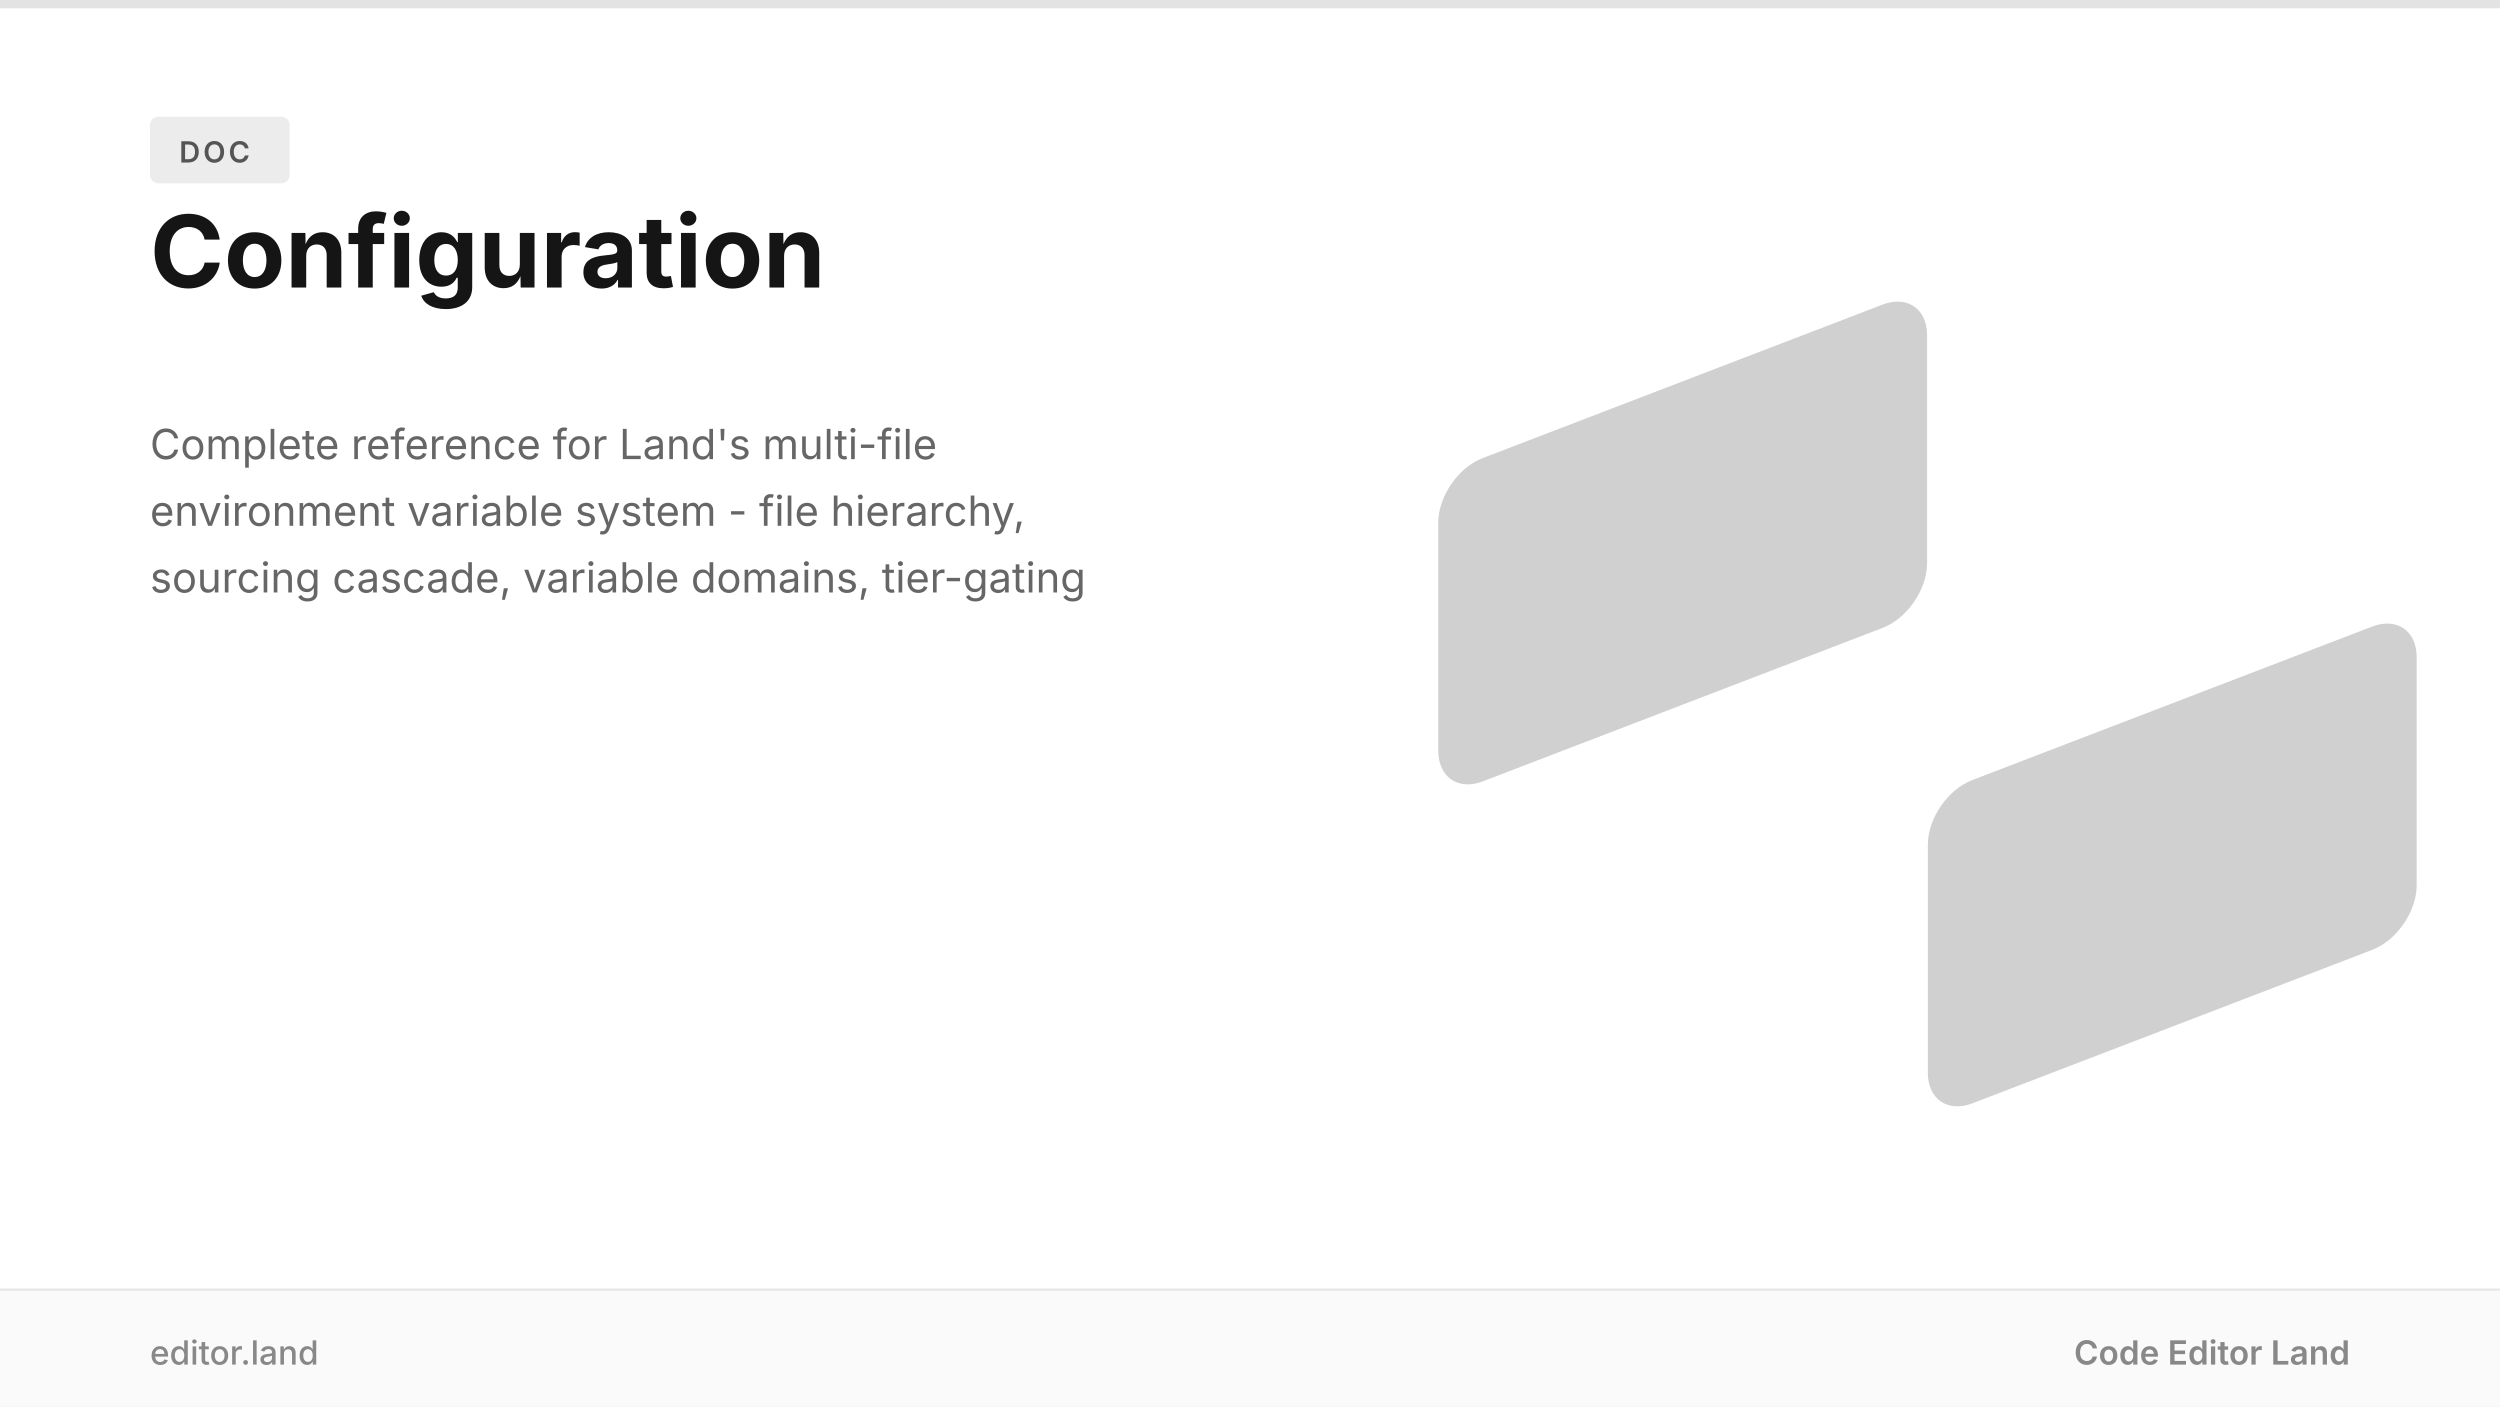
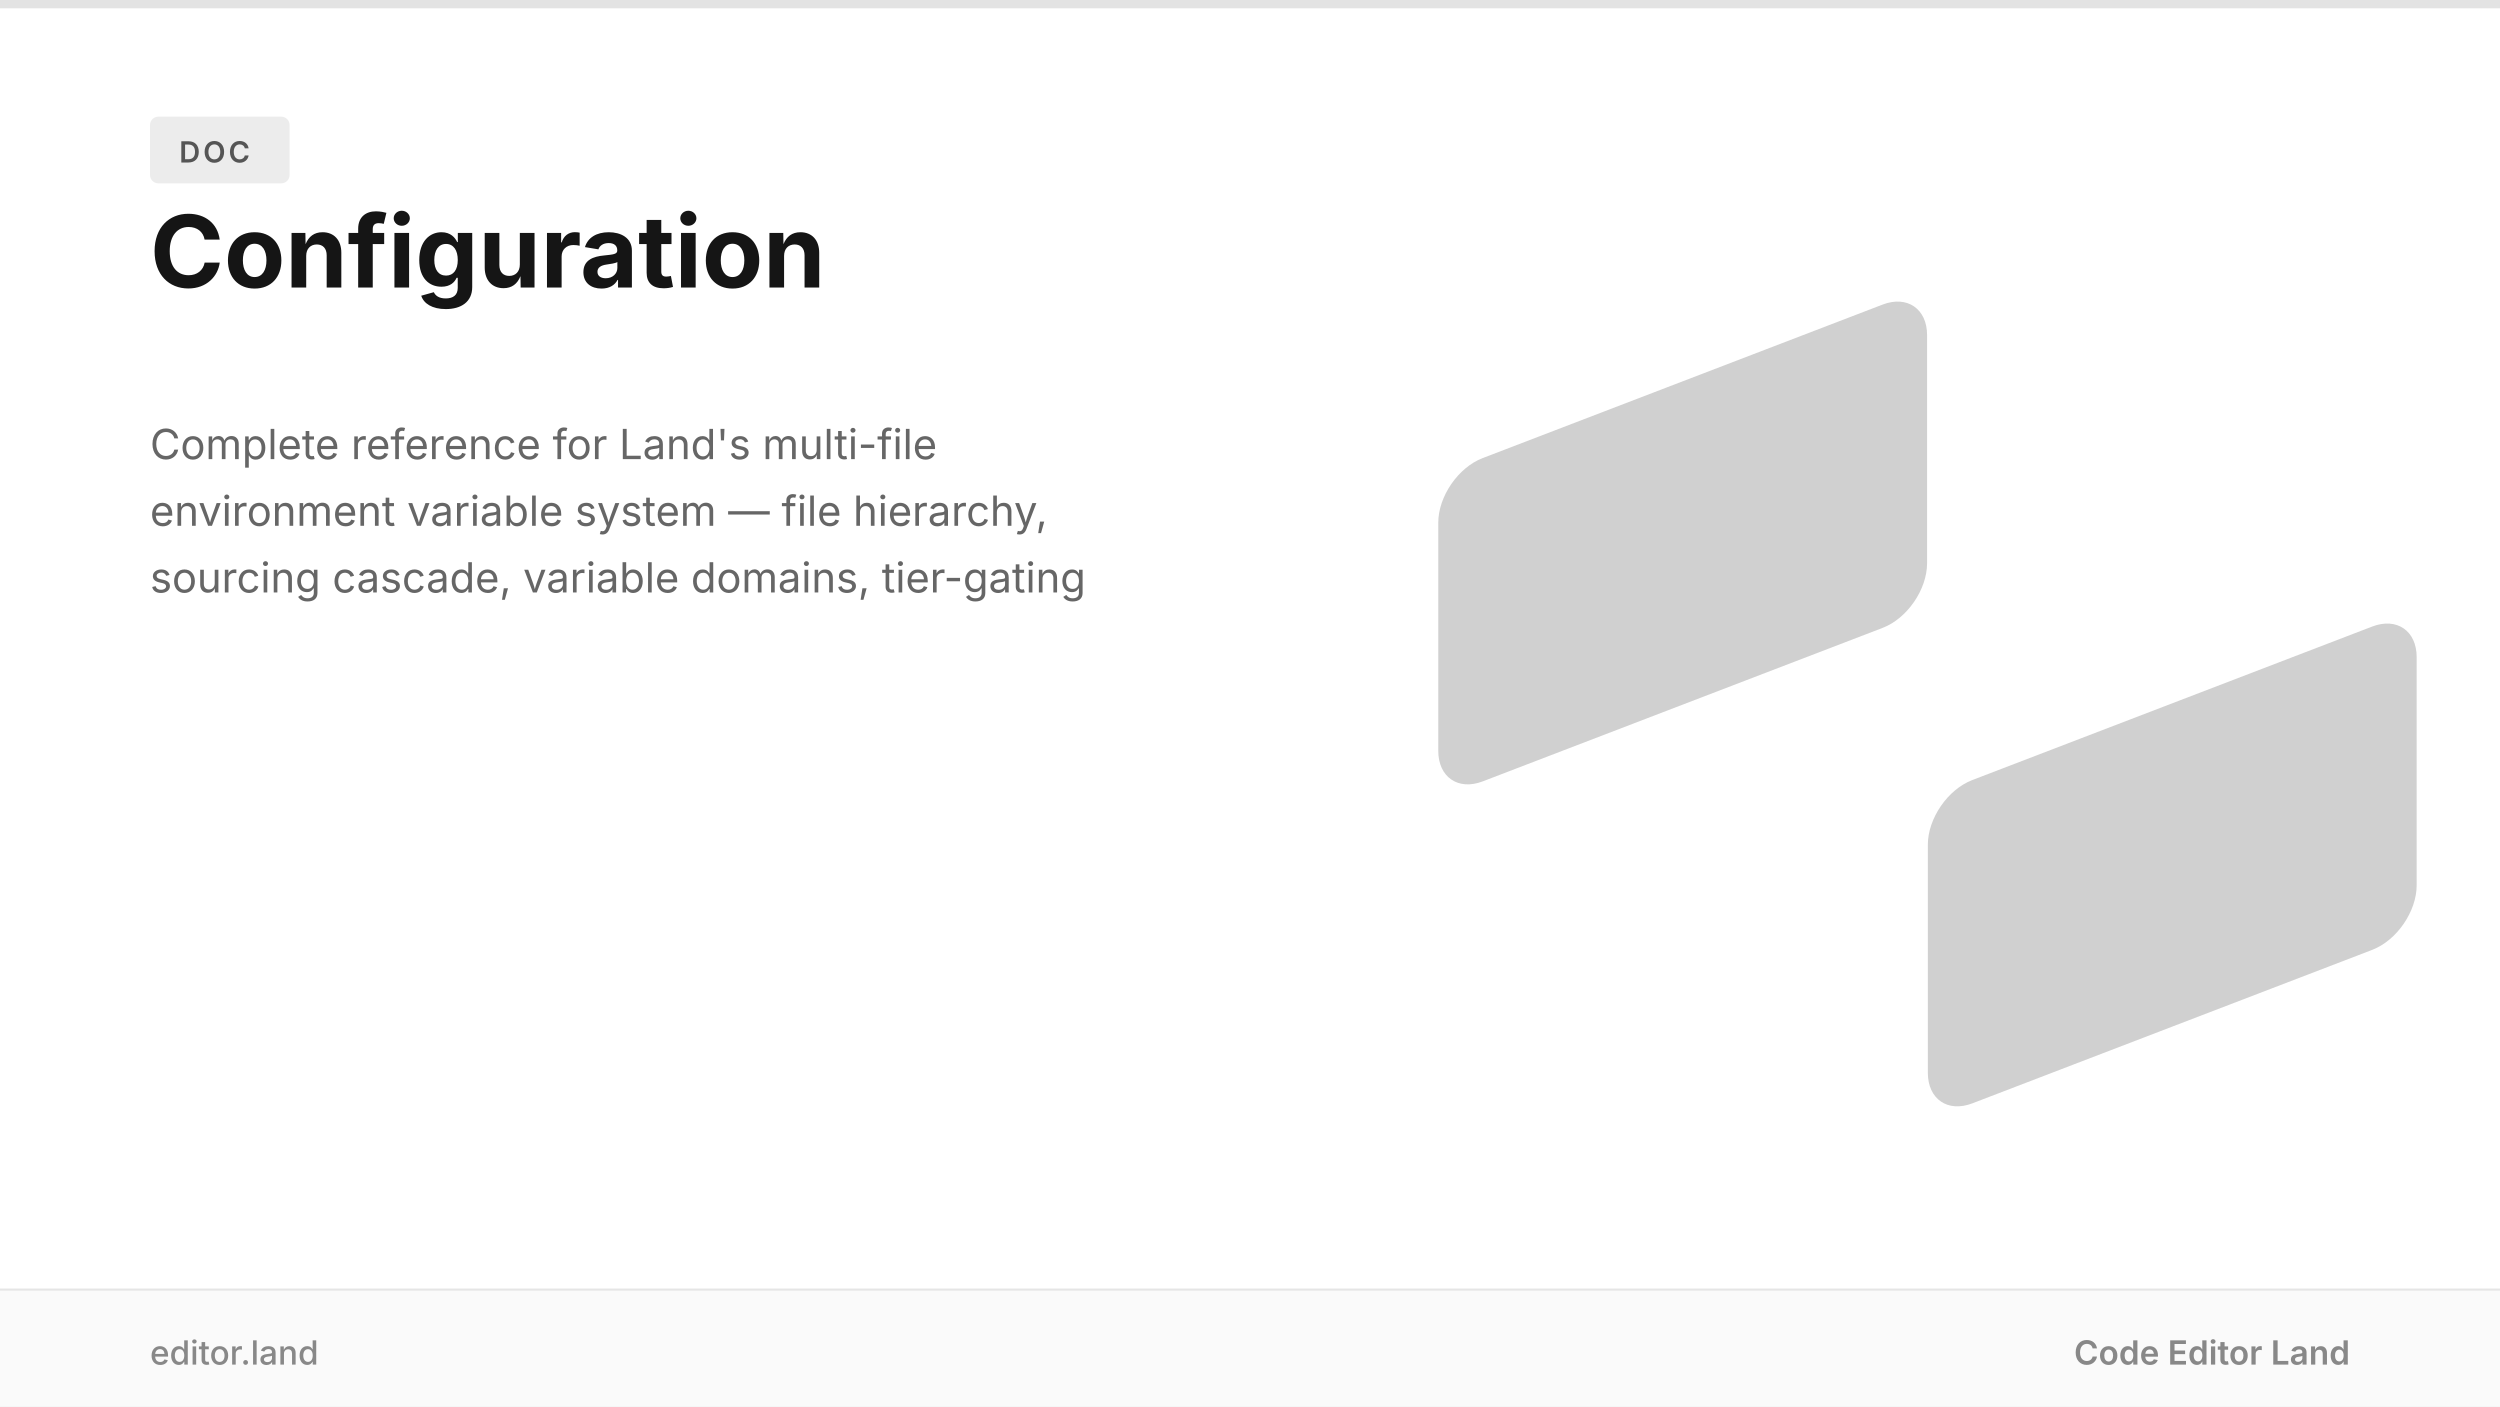
<svg xmlns="http://www.w3.org/2000/svg" width="1200" height="675" viewBox="0 0 1200 675">
  <path fill="#fff" d="M0 0h1200v675H0z" />
  <path fill="#151515" fill-opacity=".12" d="M0 0h1200v4H0z" />
  <rect width="1005.28" height="620.771" fill="#151515" fill-opacity=".2" rx="91.389" transform="matrix(-.2334 .08959 0 .25 925 138)" />
  <rect width="1005.28" height="620.771" fill="#151515" fill-opacity=".2" rx="91.389" transform="matrix(-.2334 .08959 0 .25 1160 292.55)" />
  <rect width="67" height="32" x="72" y="56" fill="#151515" fill-opacity=".08" rx="4" />
  <text x="86" y="78" fill="#555" font-family="system-ui, -apple-system, 'Segoe UI', sans-serif" font-size="14" font-weight="600" letter-spacing=".1em">DOC</text>
  <text x="72" y="138" fill="#151515" font-family="system-ui, -apple-system, 'Segoe UI', sans-serif" font-size="48" font-weight="700">Configuration</text>
  <text x="72" y="220.4" fill="#666" font-family="system-ui, -apple-system, 'Segoe UI', sans-serif" font-size="20" font-weight="400">Complete reference for Land's multi-file</text>
-   <text x="72" y="252.4" fill="#666" font-family="system-ui, -apple-system, 'Segoe UI', sans-serif" font-size="20" font-weight="400">environment variable system - file hierarchy,</text>
+   <text x="72" y="252.4" fill="#666" font-family="system-ui, -apple-system, 'Segoe UI', sans-serif" font-size="20" font-weight="400">environment variable system — file hierarchy,</text>
  <text x="72" y="284.4" fill="#666" font-family="system-ui, -apple-system, 'Segoe UI', sans-serif" font-size="20" font-weight="400">sourcing cascade, variable domains, tier-gating</text>
  <path fill="#fafafa" d="M0 619h1200v56H0z" />
  <path stroke="#e5e5e5" d="M0 619h1200" />
  <text x="72" y="655" fill="#888" font-family="system-ui, -apple-system, 'Segoe UI', sans-serif" font-size="16" font-weight="500">editor.land</text>
  <text x="1128" y="655" fill="#888" font-family="system-ui, -apple-system, 'Segoe UI', sans-serif" font-size="16" font-weight="600" text-anchor="end">Code Editor Land</text>
</svg>
